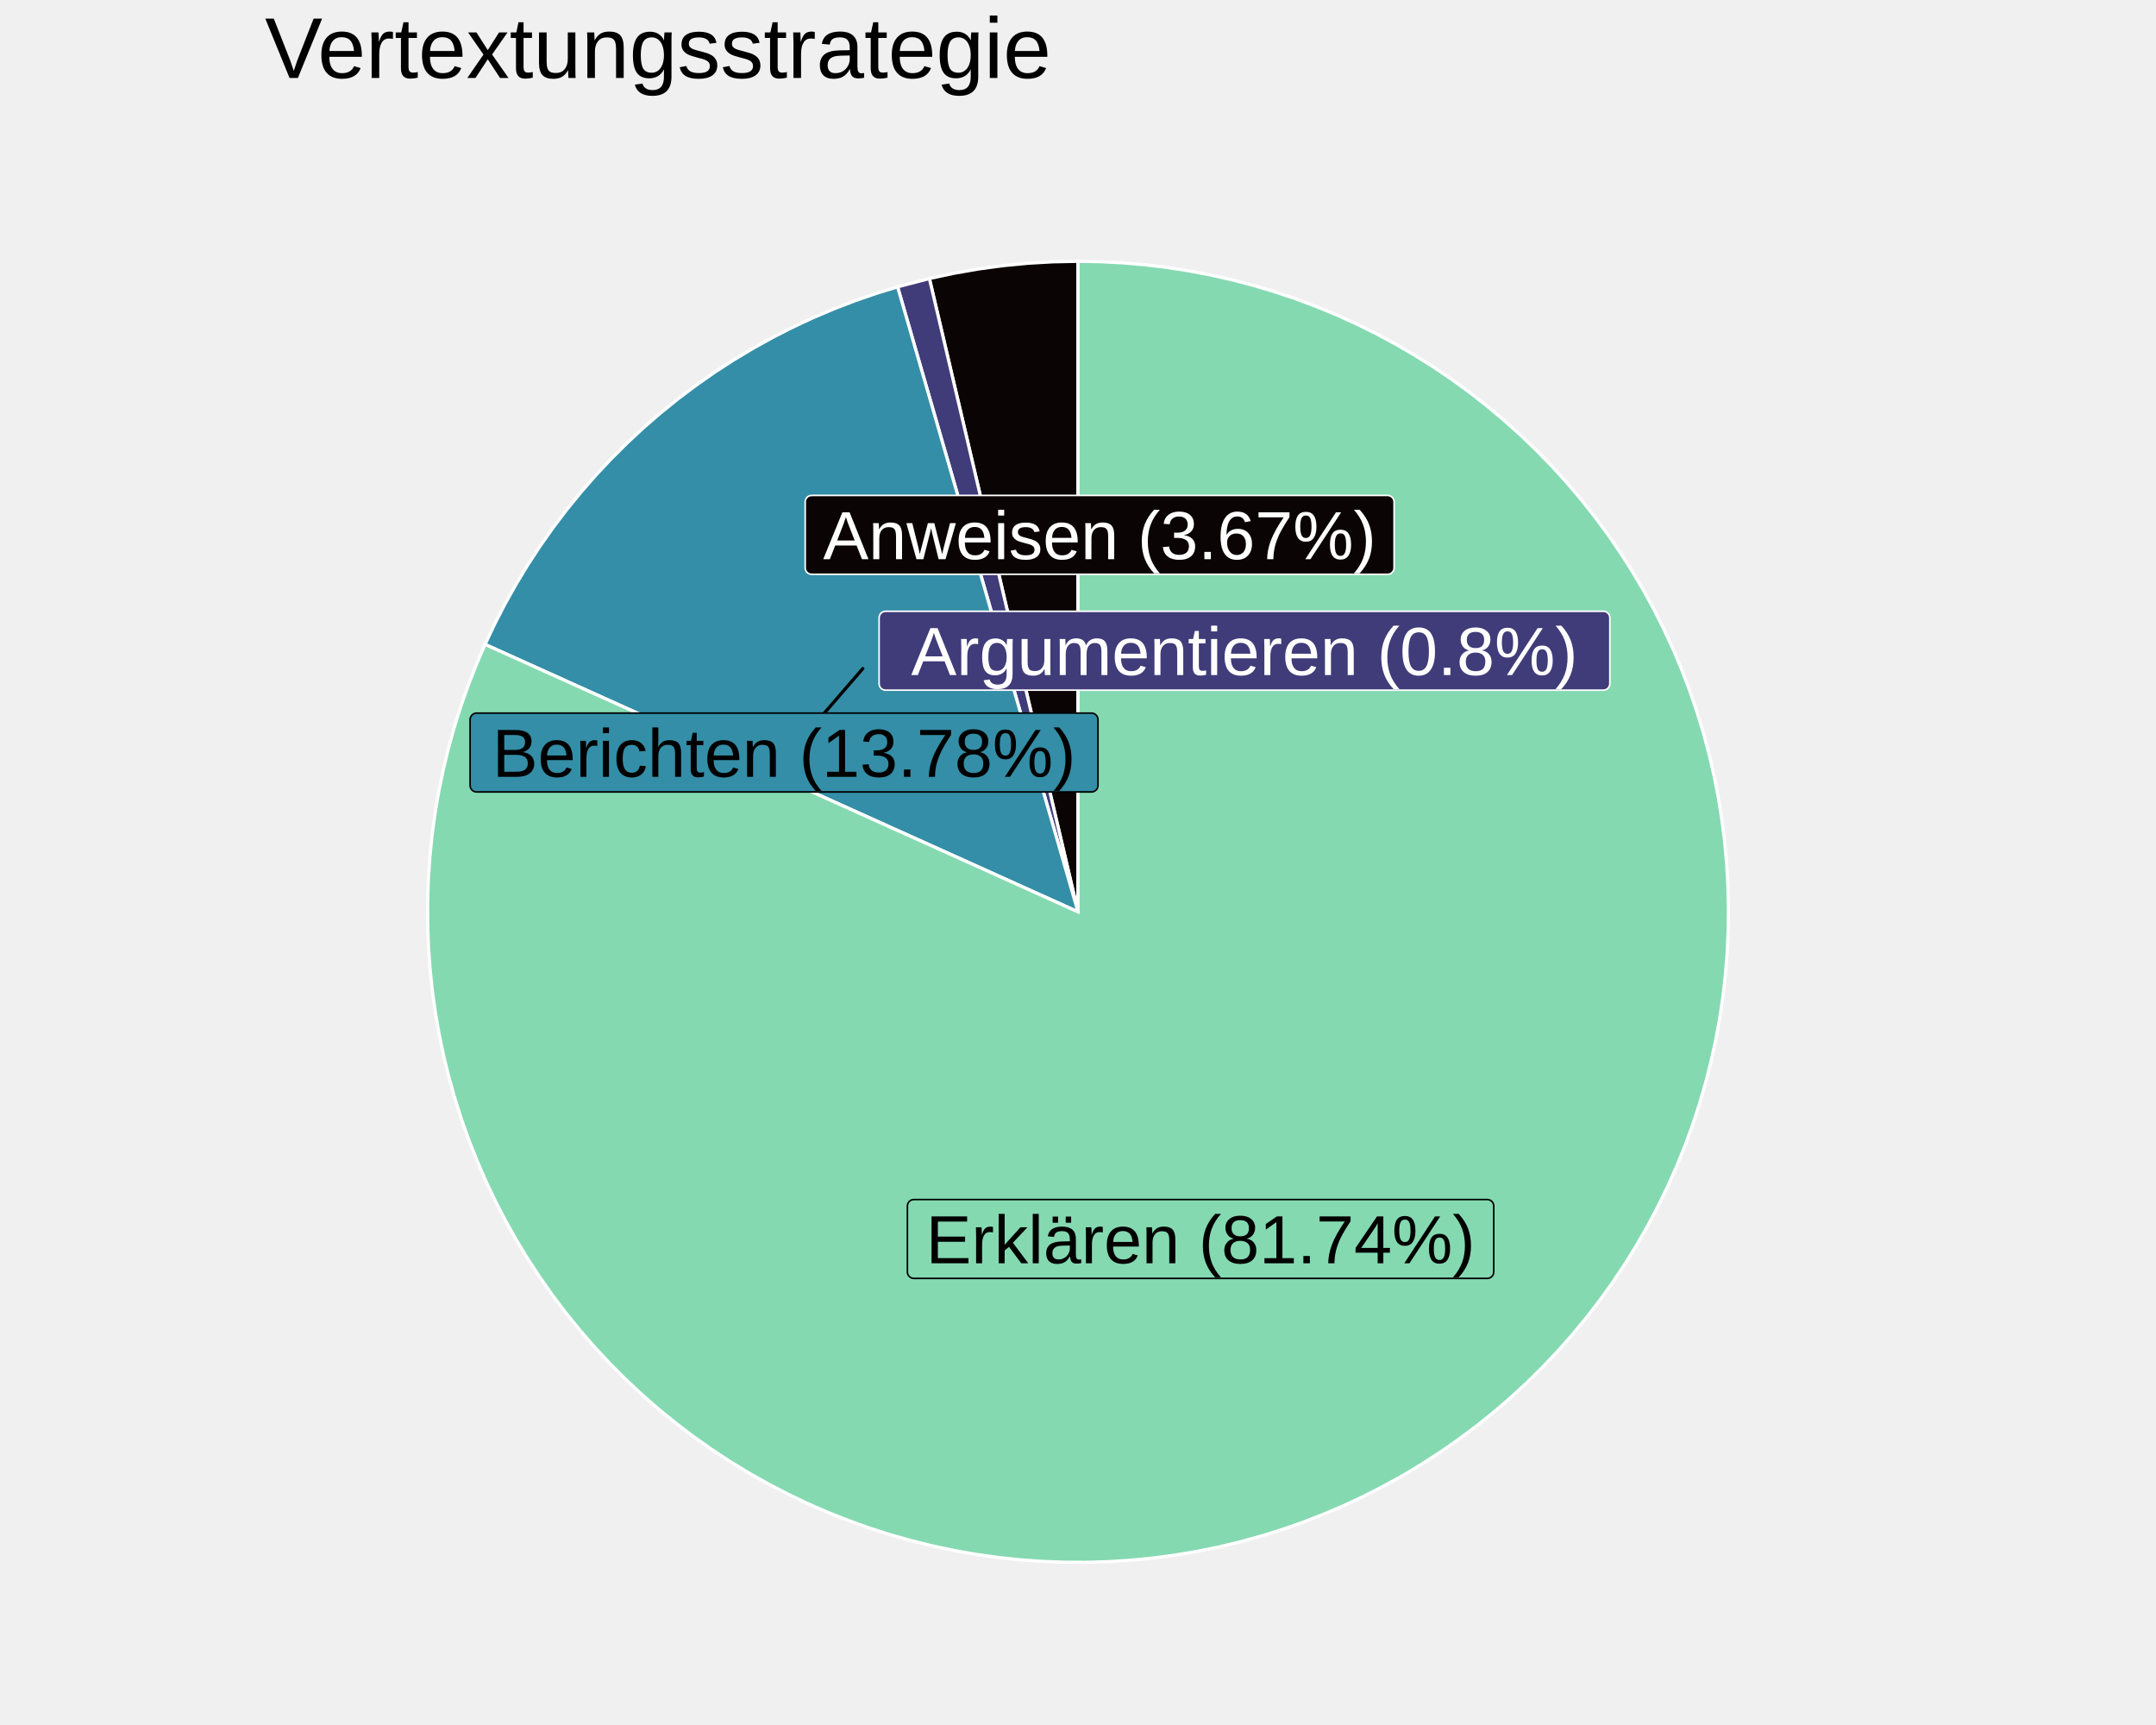
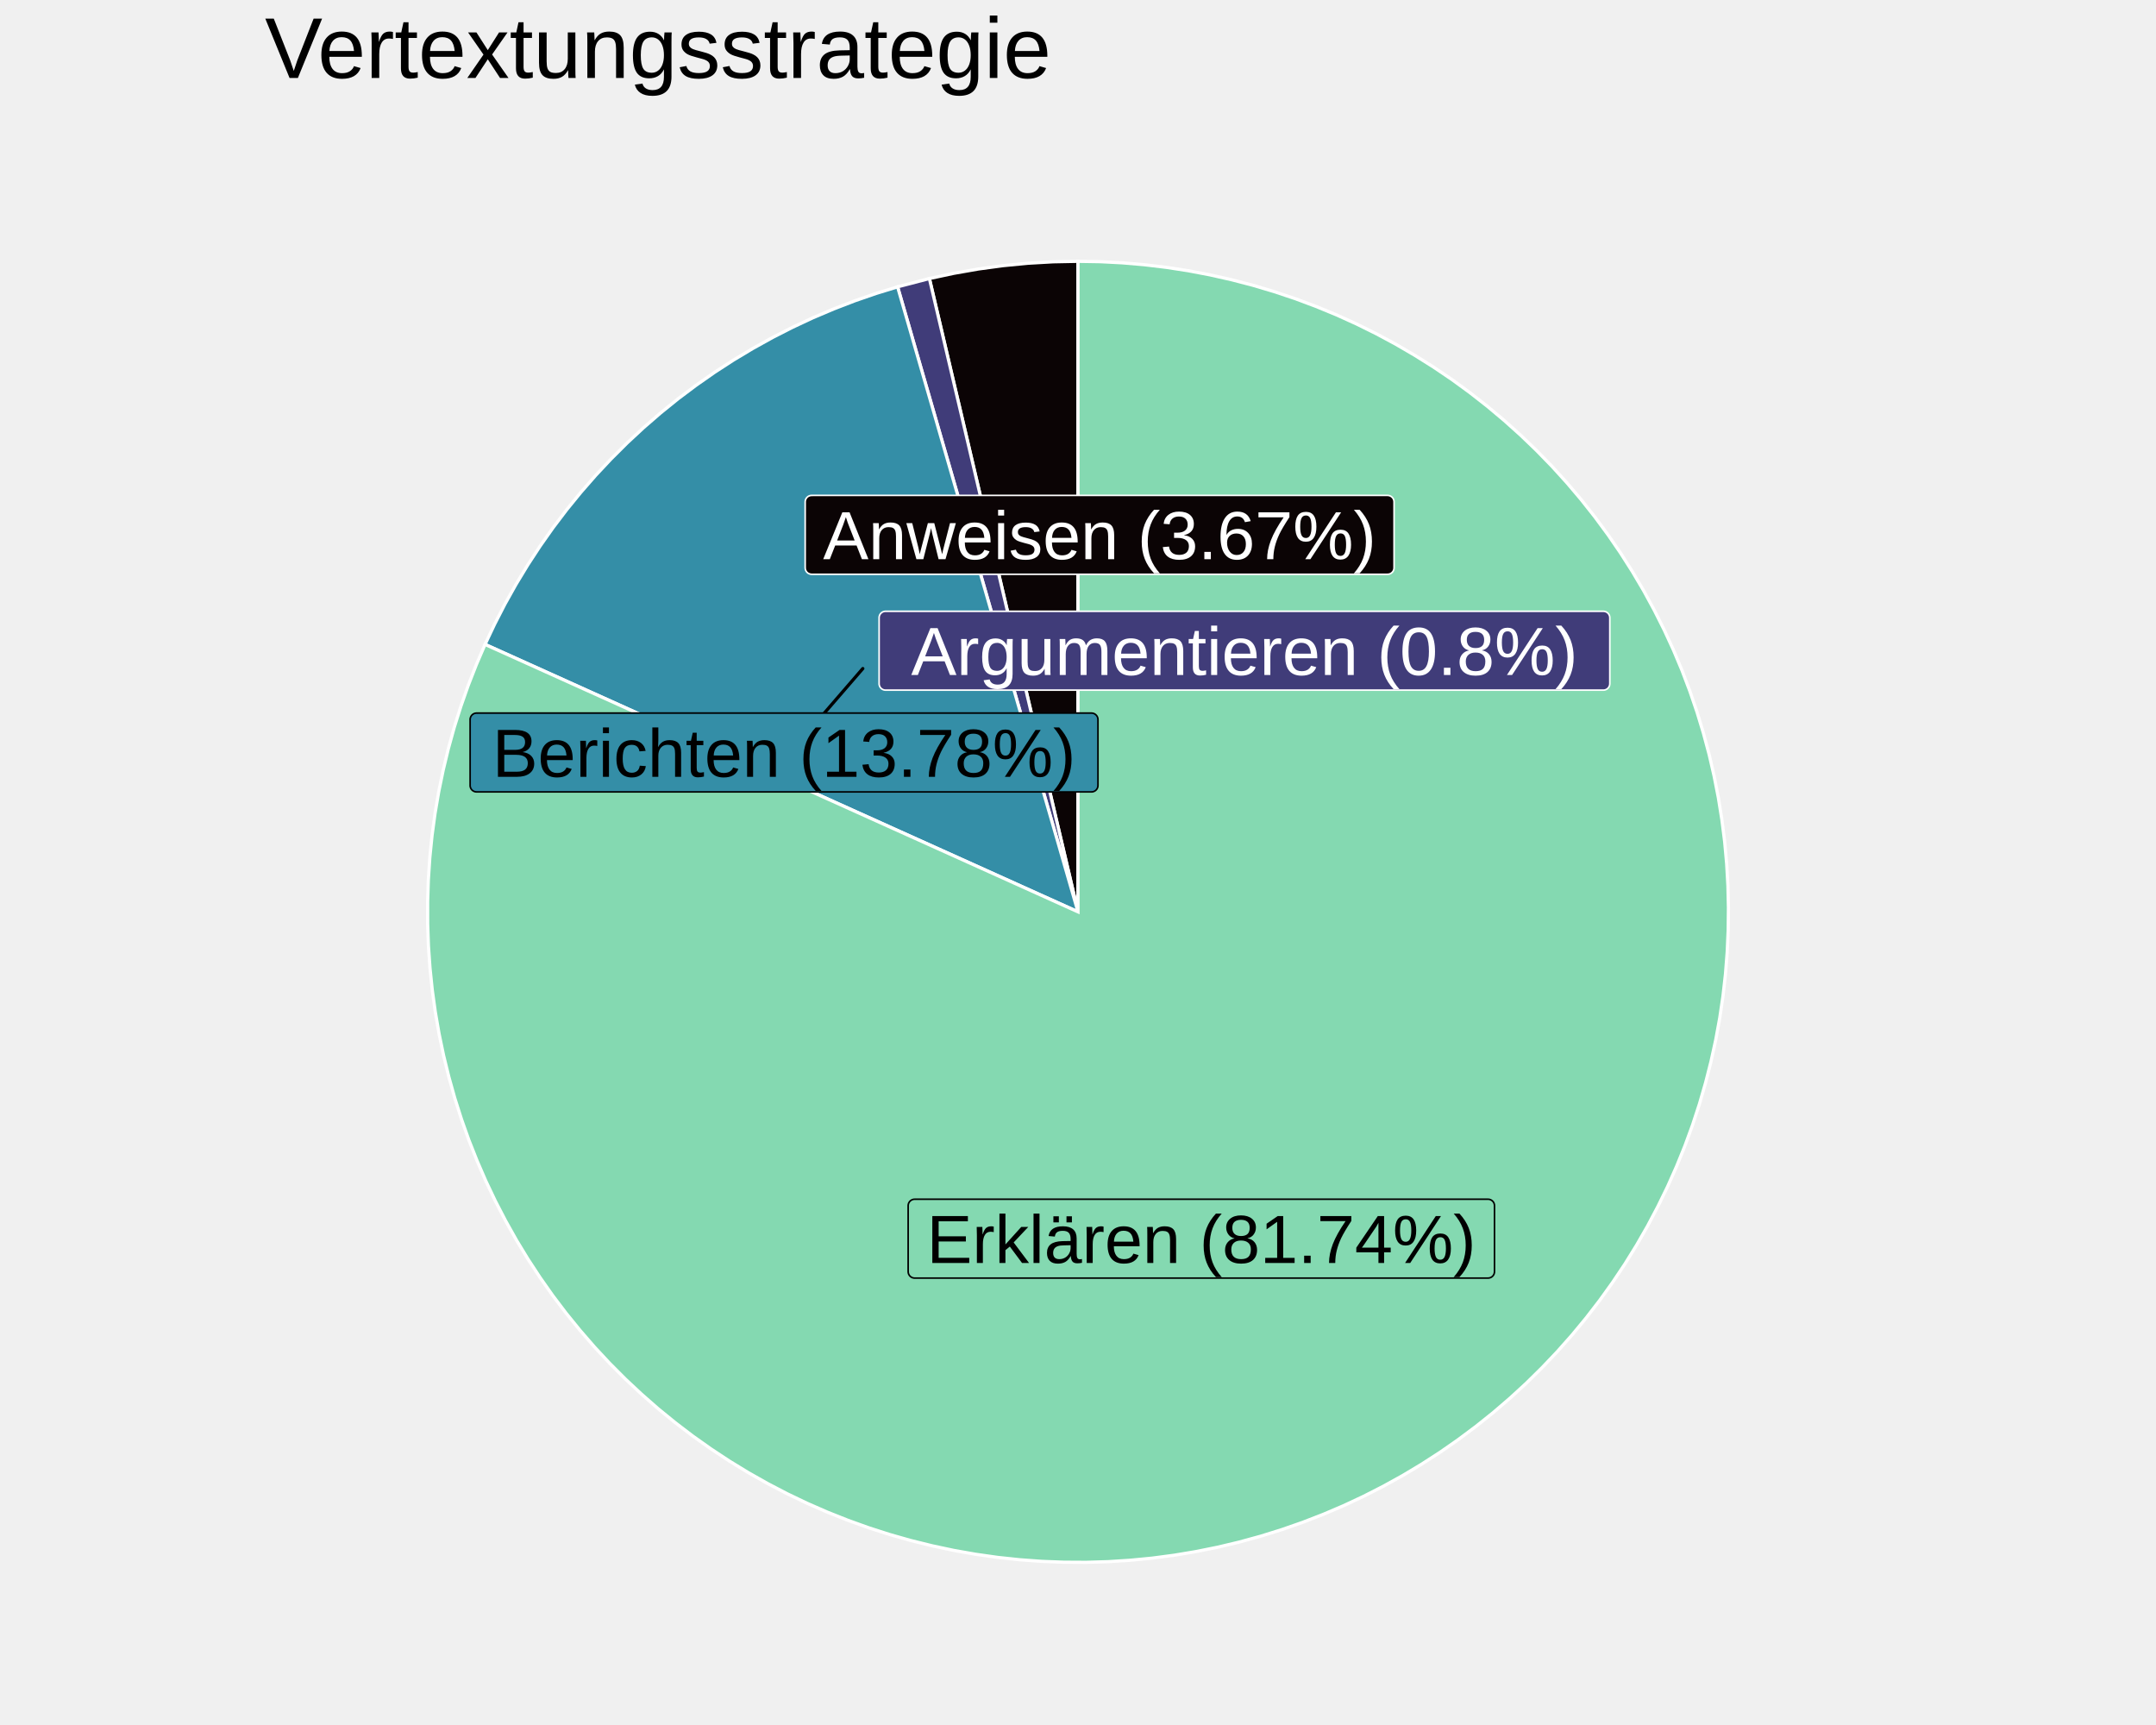
<svg xmlns="http://www.w3.org/2000/svg" class="svglite" width="720.00pt" height="576.00pt" viewBox="0 0 720.00 576.00">
  <defs>
    <style type="text/css">
    .svglite line, .svglite polyline, .svglite polygon, .svglite path, .svglite rect, .svglite circle {
      fill: none;
      stroke: #000000;
      stroke-linecap: round;
      stroke-linejoin: round;
      stroke-miterlimit: 10.00;
    }
    .svglite text {
      white-space: pre;
    }
  </style>
  </defs>
  <rect width="100%" height="100%" style="stroke: none; fill: none;" />
  <defs>
    <clipPath id="cpMC4wMHw3MjAuMDB8MC4wMHw1NzYuMDA=">
      <rect x="0.00" y="0.00" width="720.00" height="576.00" />
    </clipPath>
  </defs>
  <g clip-path="url(#cpMC4wMHw3MjAuMDB8MC4wMHw1NzYuMDA=)">
</g>
  <defs>
    <clipPath id="cpODguNDh8NjMxLjUyfDMyLjk1fDU3Ni4wMA==">
      <rect x="88.48" y="32.95" width="543.05" height="543.05" />
    </clipPath>
  </defs>
  <g clip-path="url(#cpODguNDh8NjMxLjUyfDMyLjk1fDU3Ni4wMA==)">
    <polygon points="360.00,304.48 360.00,296.99 360.00,289.50 360.00,282.01 360.00,274.52 360.00,267.03 360.00,259.54 360.00,252.05 360.00,244.56 360.00,237.06 360.00,229.57 360.00,222.08 360.00,214.59 360.00,207.10 360.00,199.61 360.00,192.12 360.00,184.63 360.00,177.14 360.00,169.65 360.00,162.16 360.00,154.67 360.00,147.18 360.00,139.69 360.00,132.20 360.00,124.71 360.00,117.22 360.00,109.73 360.00,102.24 360.00,94.75 360.00,87.26 351.66,87.42 343.32,87.90 335.02,88.70 326.75,89.82 318.53,91.26 310.37,93.01 312.08,100.30 313.79,107.59 315.50,114.88 317.21,122.17 318.92,129.47 320.64,136.76 322.35,144.05 324.06,151.34 325.77,158.63 327.48,165.93 329.19,173.22 330.90,180.51 332.62,187.80 334.33,195.10 336.04,202.39 337.75,209.68 339.46,216.97 341.17,224.26 342.88,231.56 344.60,238.85 346.31,246.14 348.02,253.43 349.73,260.72 351.44,268.02 353.15,275.31 354.87,282.60 356.58,289.89 358.29,297.19 360.00,304.48 " style="stroke-width: 1.07; stroke: #FFFFFF; stroke-linecap: butt; stroke-linejoin: miter; fill: #0B0405;" />
    <polygon points="360.00,304.48 358.29,297.19 356.58,289.89 354.87,282.60 353.15,275.31 351.44,268.02 349.73,260.72 348.02,253.43 346.31,246.14 344.60,238.85 342.88,231.56 341.17,224.26 339.46,216.97 337.75,209.68 336.04,202.39 334.33,195.10 332.62,187.80 330.90,180.51 329.19,173.22 327.48,165.93 325.77,158.63 324.06,151.34 322.35,144.05 320.64,136.76 318.92,129.47 317.21,122.17 315.50,114.88 313.79,107.59 312.08,100.30 310.37,93.01 299.75,95.78 301.83,102.98 303.91,110.17 305.98,117.37 308.06,124.57 310.14,131.76 312.22,138.96 314.29,146.16 316.37,153.35 318.45,160.55 320.53,167.75 322.60,174.94 324.68,182.14 326.76,189.33 328.84,196.53 330.91,203.73 332.99,210.92 335.07,218.12 337.15,225.32 339.22,232.51 341.30,239.71 343.38,246.91 345.46,254.10 347.53,261.30 349.61,268.50 351.69,275.69 353.77,282.89 355.84,290.08 357.92,297.28 360.00,304.48 " style="stroke-width: 1.07; stroke: #FFFFFF; stroke-linecap: butt; stroke-linejoin: miter; fill: #403C79;" />
    <polygon points="360.00,304.48 357.92,297.28 355.84,290.08 353.77,282.89 351.69,275.69 349.61,268.50 347.53,261.30 345.46,254.10 343.38,246.91 341.30,239.71 339.22,232.51 337.15,225.32 335.07,218.12 332.99,210.92 330.91,203.73 328.84,196.53 326.76,189.33 324.68,182.14 322.60,174.94 320.53,167.75 318.45,160.55 316.37,153.35 314.29,146.16 312.22,138.96 310.14,131.76 308.06,124.57 305.98,117.37 303.91,110.17 301.83,102.98 299.75,95.78 292.56,97.99 285.45,100.45 278.43,103.16 271.50,106.10 264.68,109.29 257.98,112.71 251.40,116.36 244.95,120.23 238.63,124.33 232.47,128.64 226.45,133.16 220.60,137.89 214.91,142.82 209.40,147.94 204.07,153.25 198.92,158.74 193.97,164.41 189.22,170.24 184.67,176.24 180.34,182.39 176.22,188.69 172.32,195.12 168.64,201.69 165.20,208.38 161.98,215.18 168.81,218.26 175.64,221.34 182.47,224.42 189.30,227.50 196.12,230.58 202.95,233.66 209.78,236.74 216.61,239.82 223.44,242.90 230.27,245.97 237.09,249.05 243.92,252.13 250.75,255.21 257.58,258.29 264.41,261.37 271.23,264.45 278.06,267.53 284.89,270.61 291.72,273.69 298.55,276.77 305.37,279.84 312.20,282.92 319.03,286.00 325.86,289.08 332.69,292.16 339.52,295.24 346.34,298.32 353.17,301.40 360.00,304.48 " style="stroke-width: 1.07; stroke: #FFFFFF; stroke-linecap: butt; stroke-linejoin: miter; fill: #348EA7;" />
    <polygon points="360.00,304.48 353.17,301.40 346.34,298.32 339.52,295.24 332.69,292.16 325.86,289.08 319.03,286.00 312.20,282.92 305.37,279.84 298.55,276.77 291.72,273.69 284.89,270.61 278.06,267.53 271.23,264.45 264.41,261.37 257.58,258.29 250.75,255.21 243.92,252.13 237.09,249.05 230.27,245.97 223.44,242.90 216.61,239.82 209.78,236.74 202.95,233.66 196.12,230.58 189.30,227.50 182.47,224.42 175.64,221.34 168.81,218.26 161.98,215.18 159.06,221.97 156.37,228.85 153.92,235.82 151.70,242.87 149.73,249.99 148.00,257.17 146.51,264.40 145.27,271.69 144.28,279.01 143.54,286.36 143.05,293.73 142.81,301.12 142.82,308.50 143.08,315.89 143.60,323.26 144.36,330.61 145.37,337.92 146.63,345.20 148.14,352.44 149.90,359.61 151.89,366.73 154.13,373.77 156.60,380.73 159.32,387.60 162.26,394.38 165.43,401.05 168.83,407.61 172.44,414.05 176.28,420.37 180.33,426.55 184.58,432.59 189.04,438.48 193.70,444.21 198.54,449.79 203.58,455.20 208.79,460.43 214.19,465.48 219.74,470.35 225.47,475.02 231.34,479.50 237.37,483.77 243.54,487.84 249.84,491.69 256.27,495.33 262.82,498.75 269.48,501.94 276.25,504.90 283.12,507.63 290.07,510.13 297.10,512.39 304.21,514.41 311.38,516.18 318.61,517.72 325.88,519.00 333.20,520.04 340.55,520.82 347.91,521.36 355.30,521.64 362.68,521.68 370.07,521.46 377.44,520.99 384.79,520.28 392.12,519.31 399.41,518.09 406.65,516.63 413.84,514.92 420.96,512.97 428.02,510.77 434.99,508.34 441.88,505.67 448.68,502.77 455.37,499.64 461.95,496.28 468.41,492.71 474.75,488.91 480.96,484.90 487.02,480.68 492.94,476.26 498.71,471.64 504.31,466.83 509.75,461.83 515.01,456.64 520.10,451.28 525.00,445.75 529.71,440.06 534.22,434.21 538.53,428.21 542.64,422.07 546.53,415.79 550.21,409.38 553.66,402.85 556.90,396.21 559.90,389.46 562.68,382.62 565.22,375.68 567.52,368.66 569.58,361.56 571.40,354.40 572.98,347.19 574.31,339.92 575.39,332.61 576.22,325.27 576.80,317.90 577.13,310.52 577.21,303.14 577.04,295.75 576.62,288.37 575.95,281.02 575.02,273.69 573.85,266.39 572.43,259.14 570.77,251.94 568.86,244.81 566.71,237.74 564.32,230.75 561.70,223.84 558.84,217.03 555.75,210.32 552.43,203.71 548.90,197.23 545.14,190.87 541.17,184.64 536.99,178.55 532.60,172.60 528.02,166.81 523.24,161.17 518.27,155.70 513.12,150.41 507.79,145.29 502.29,140.36 496.63,135.61 490.81,131.06 484.84,126.71 478.72,122.57 472.46,118.64 466.08,114.92 459.57,111.42 452.95,108.15 446.22,105.10 439.39,102.29 432.47,99.70 425.46,97.36 418.38,95.25 411.23,93.39 404.02,91.77 396.76,90.39 389.46,89.27 382.13,88.39 374.77,87.76 367.39,87.38 360.00,87.26 360.00,94.75 360.00,102.24 360.00,109.73 360.00,117.22 360.00,124.71 360.00,132.20 360.00,139.69 360.00,147.18 360.00,154.67 360.00,162.16 360.00,169.65 360.00,177.14 360.00,184.63 360.00,192.12 360.00,199.61 360.00,207.10 360.00,214.59 360.00,222.08 360.00,229.57 360.00,237.06 360.00,244.56 360.00,252.05 360.00,259.54 360.00,267.03 360.00,274.52 360.00,282.01 360.00,289.50 360.00,296.99 360.00,304.48 " style="stroke-width: 1.07; stroke: #FFFFFF; stroke-linecap: butt; stroke-linejoin: miter; fill: #84D9B1;" />
-     <line x1="275.29" y1="238.11" x2="288.14" y2="223.24" style="stroke-width: 1.07;" />
-     <polygon points="271.06,191.76 463.40,191.76 463.31,191.76 463.66,191.75 464.00,191.68 464.32,191.56 464.62,191.38 464.89,191.16 465.12,190.90 465.31,190.61 465.45,190.29 465.53,189.95 465.56,189.60 465.56,189.60 465.56,167.59 465.56,167.59 465.53,167.25 465.45,166.91 465.31,166.59 465.12,166.30 464.89,166.04 464.62,165.82 464.32,165.64 464.00,165.52 463.66,165.45 463.40,165.43 271.06,165.43 271.32,165.45 270.97,165.44 270.63,165.48 270.29,165.57 269.98,165.72 269.69,165.92 269.44,166.16 269.23,166.44 269.07,166.75 268.96,167.08 268.90,167.42 268.90,167.59 268.90,189.60 268.90,189.43 268.90,189.78 268.96,190.12 269.07,190.45 269.23,190.76 269.44,191.04 269.69,191.28 269.98,191.48 270.29,191.62 270.63,191.72 270.97,191.76 " style="stroke-width: 0.53; stroke: #FFFFFF; fill: #0B0405;" />
-     <text x="367.23" y="186.72" text-anchor="middle" style="font-size: 22.76px;fill: #FFFFFF; font-family: &quot;Liberation Sans&quot;;" textLength="186.58px" lengthAdjust="spacingAndGlyphs">Anweisen (3.67%)</text>
-     <polygon points="295.74,230.45 535.45,230.45 535.36,230.44 535.71,230.43 536.05,230.36 536.37,230.24 536.67,230.06 536.94,229.84 537.17,229.58 537.36,229.29 537.49,228.97 537.58,228.63 537.61,228.29 537.61,228.29 537.61,206.28 537.61,206.28 537.58,205.93 537.49,205.59 537.36,205.27 537.17,204.98 536.94,204.72 536.67,204.50 536.37,204.32 536.05,204.20 535.71,204.13 535.45,204.12 295.74,204.12 296.00,204.13 295.66,204.12 295.31,204.16 294.98,204.26 294.66,204.40 294.38,204.60 294.13,204.84 293.92,205.12 293.76,205.43 293.65,205.76 293.59,206.10 293.58,206.28 293.58,228.29 293.59,228.11 293.59,228.46 293.65,228.80 293.76,229.13 293.92,229.44 294.13,229.72 294.38,229.96 294.66,230.16 294.98,230.31 295.31,230.40 295.66,230.44 " style="stroke-width: 0.53; stroke: #FFFFFF; fill: #403C79;" />
-     <text x="415.59" y="225.41" text-anchor="middle" style="font-size: 22.76px;fill: #FFFFFF; font-family: &quot;Liberation Sans&quot;;" textLength="233.94px" lengthAdjust="spacingAndGlyphs">Argumentieren (0.8%)</text>
-     <polygon points="159.15,264.44 364.51,264.44 364.42,264.44 364.77,264.43 365.11,264.36 365.43,264.23 365.73,264.06 366.00,263.84 366.23,263.58 366.42,263.29 366.55,262.97 366.64,262.63 366.67,262.28 366.67,262.28 366.67,240.27 366.67,240.27 366.64,239.92 366.55,239.59 366.42,239.27 366.23,238.97 366.00,238.71 365.73,238.49 365.43,238.32 365.11,238.20 364.77,238.13 364.51,238.11 159.15,238.11 159.41,238.13 159.07,238.11 158.72,238.15 158.39,238.25 158.07,238.40 157.79,238.60 157.54,238.84 157.33,239.12 157.17,239.42 157.06,239.75 157.00,240.10 156.99,240.27 156.99,262.28 157.00,262.11 157.00,262.46 157.06,262.80 157.17,263.13 157.33,263.44 157.54,263.71 157.79,263.95 158.07,264.15 158.39,264.30 158.72,264.40 159.07,264.44 " style="stroke-width: 0.53; fill: #348EA7;" />
-     <text x="261.83" y="259.40" text-anchor="middle" style="font-size: 22.76px; font-family: &quot;Liberation Sans&quot;;" textLength="199.59px" lengthAdjust="spacingAndGlyphs">Berichten (13.78%)</text>
-     <polygon points="305.19,426.87 496.68,426.87 496.59,426.87 496.94,426.86 497.28,426.79 497.60,426.66 497.90,426.49 498.17,426.27 498.40,426.01 498.59,425.72 498.73,425.40 498.81,425.06 498.84,424.71 498.84,424.71 498.84,402.70 498.84,402.70 498.81,402.36 498.73,402.02 498.59,401.70 498.40,401.40 498.17,401.14 497.90,400.92 497.60,400.75 497.28,400.63 496.94,400.56 496.68,400.54 305.19,400.54 305.45,400.56 305.10,400.54 304.75,400.59 304.42,400.68 304.11,400.83 303.82,401.03 303.57,401.27 303.36,401.55 303.20,401.86 303.09,402.18 303.03,402.53 303.03,402.70 303.03,424.71 303.03,424.54 303.03,424.89 303.09,425.23 303.20,425.56 303.36,425.87 303.57,426.14 303.82,426.39 304.11,426.58 304.42,426.73 304.75,426.83 305.10,426.87 " style="stroke-width: 0.53; fill: #84D9B1;" />
-     <text x="400.93" y="421.83" text-anchor="middle" style="font-size: 22.76px; font-family: &quot;Liberation Sans&quot;;" textLength="185.73px" lengthAdjust="spacingAndGlyphs">Erklären (81.74%)</text>
+     <line x1="275.29" y1="238.10" x2="288.14" y2="223.24" style="stroke-width: 1.07;" />
+     <polygon points="271.05,191.76 463.39,191.76 463.31,191.75 463.65,191.74 463.99,191.67 464.32,191.55 464.62,191.37 464.89,191.15 465.12,190.89 465.30,190.60 465.44,190.28 465.52,189.94 465.55,189.60 465.55,189.60 465.55,167.58 465.55,167.58 465.52,167.24 465.44,166.90 465.30,166.58 465.12,166.29 464.89,166.03 464.62,165.81 464.32,165.63 463.99,165.51 463.65,165.44 463.39,165.42 271.05,165.42 271.31,165.44 270.96,165.43 270.62,165.47 270.29,165.57 269.97,165.71 269.69,165.91 269.43,166.15 269.23,166.43 269.06,166.74 268.95,167.07 268.90,167.41 268.89,167.58 268.89,189.60 268.90,189.42 268.90,189.77 268.95,190.11 269.06,190.44 269.23,190.75 269.43,191.03 269.69,191.27 269.97,191.47 270.29,191.61 270.62,191.71 270.96,191.75 " style="stroke-width: 0.53; stroke: #FFFFFF; fill: #0B0405;" />
+     <text x="367.22" y="186.72" text-anchor="middle" style="font-size: 22.76px;fill: #FFFFFF; font-family: &quot;Liberation Sans&quot;;" textLength="186.58px" lengthAdjust="spacingAndGlyphs">Anweisen (3.67%)</text>
+     <polygon points="295.74,230.44 535.44,230.44 535.35,230.44 535.70,230.43 536.04,230.36 536.37,230.23 536.67,230.06 536.94,229.84 537.17,229.58 537.35,229.29 537.49,228.97 537.57,228.63 537.60,228.28 537.60,228.28 537.60,206.27 537.60,206.27 537.57,205.93 537.49,205.59 537.35,205.27 537.17,204.98 536.94,204.71 536.67,204.50 536.37,204.32 536.04,204.20 535.70,204.13 535.44,204.11 295.74,204.11 296.00,204.13 295.65,204.11 295.31,204.16 294.97,204.25 294.66,204.40 294.37,204.60 294.12,204.84 293.91,205.12 293.75,205.43 293.64,205.76 293.58,206.10 293.58,206.27 293.58,228.28 293.58,228.11 293.58,228.46 293.64,228.80 293.75,229.13 293.91,229.44 294.12,229.72 294.37,229.96 294.66,230.15 294.97,230.30 295.31,230.40 295.65,230.44 " style="stroke-width: 0.53; stroke: #FFFFFF; fill: #403C79;" />
+     <text x="415.59" y="225.40" text-anchor="middle" style="font-size: 22.76px;fill: #FFFFFF; font-family: &quot;Liberation Sans&quot;;" textLength="233.94px" lengthAdjust="spacingAndGlyphs">Argumentieren (0.8%)</text>
+     <polygon points="159.16,264.43 364.51,264.43 364.42,264.43 364.77,264.42 365.11,264.35 365.43,264.22 365.74,264.05 366.00,263.83 366.24,263.57 366.42,263.28 366.56,262.96 366.64,262.62 366.67,262.27 366.67,262.27 366.67,240.26 366.67,240.26 366.64,239.92 366.56,239.58 366.42,239.26 366.24,238.97 366.00,238.71 365.74,238.49 365.43,238.31 365.11,238.19 364.77,238.12 364.51,238.10 159.16,238.10 159.42,238.12 159.07,238.10 158.73,238.15 158.39,238.24 158.08,238.39 157.79,238.59 157.54,238.83 157.33,239.11 157.17,239.42 157.06,239.75 157.00,240.09 157.00,240.26 157.00,262.27 157.00,262.10 157.00,262.45 157.06,262.79 157.17,263.12 157.33,263.43 157.54,263.71 157.79,263.95 158.08,264.14 158.39,264.29 158.73,264.39 159.07,264.43 " style="stroke-width: 0.53; fill: #348EA7;" />
+     <text x="261.83" y="259.39" text-anchor="middle" style="font-size: 22.76px; font-family: &quot;Liberation Sans&quot;;" textLength="199.59px" lengthAdjust="spacingAndGlyphs">Berichten (13.78%)</text>
+     <polygon points="305.44,426.77 496.93,426.77 496.85,426.77 497.19,426.75 497.53,426.68 497.86,426.56 498.16,426.39 498.43,426.17 498.66,425.91 498.85,425.61 498.98,425.29 499.06,424.95 499.09,424.61 499.09,424.61 499.09,402.60 499.09,402.60 499.06,402.25 498.98,401.91 498.85,401.59 498.66,401.30 498.43,401.04 498.16,400.82 497.86,400.65 497.53,400.52 497.19,400.45 496.93,400.44 305.44,400.44 305.70,400.45 305.35,400.44 305.01,400.48 304.68,400.58 304.36,400.73 304.08,400.92 303.82,401.17 303.62,401.44 303.45,401.75 303.34,402.08 303.29,402.42 303.28,402.60 303.28,424.61 303.29,424.43 303.29,424.78 303.34,425.12 303.45,425.45 303.62,425.76 303.82,426.04 304.08,426.28 304.36,426.48 304.68,426.63 305.01,426.72 305.35,426.77 " style="stroke-width: 0.53; fill: #84D9B1;" />
+     <text x="401.19" y="421.73" text-anchor="middle" style="font-size: 22.76px; font-family: &quot;Liberation Sans&quot;;" textLength="185.73px" lengthAdjust="spacingAndGlyphs">Erklären (81.74%)</text>
  </g>
  <g clip-path="url(#cpMC4wMHw3MjAuMDB8MC4wMHw1NzYuMDA=)">
    <text x="88.48" y="26.04" style="font-size: 28.80px; font-family: &quot;Liberation Sans&quot;;" textLength="285.06px" lengthAdjust="spacingAndGlyphs">Vertextungsstrategie</text>
  </g>
</svg>
